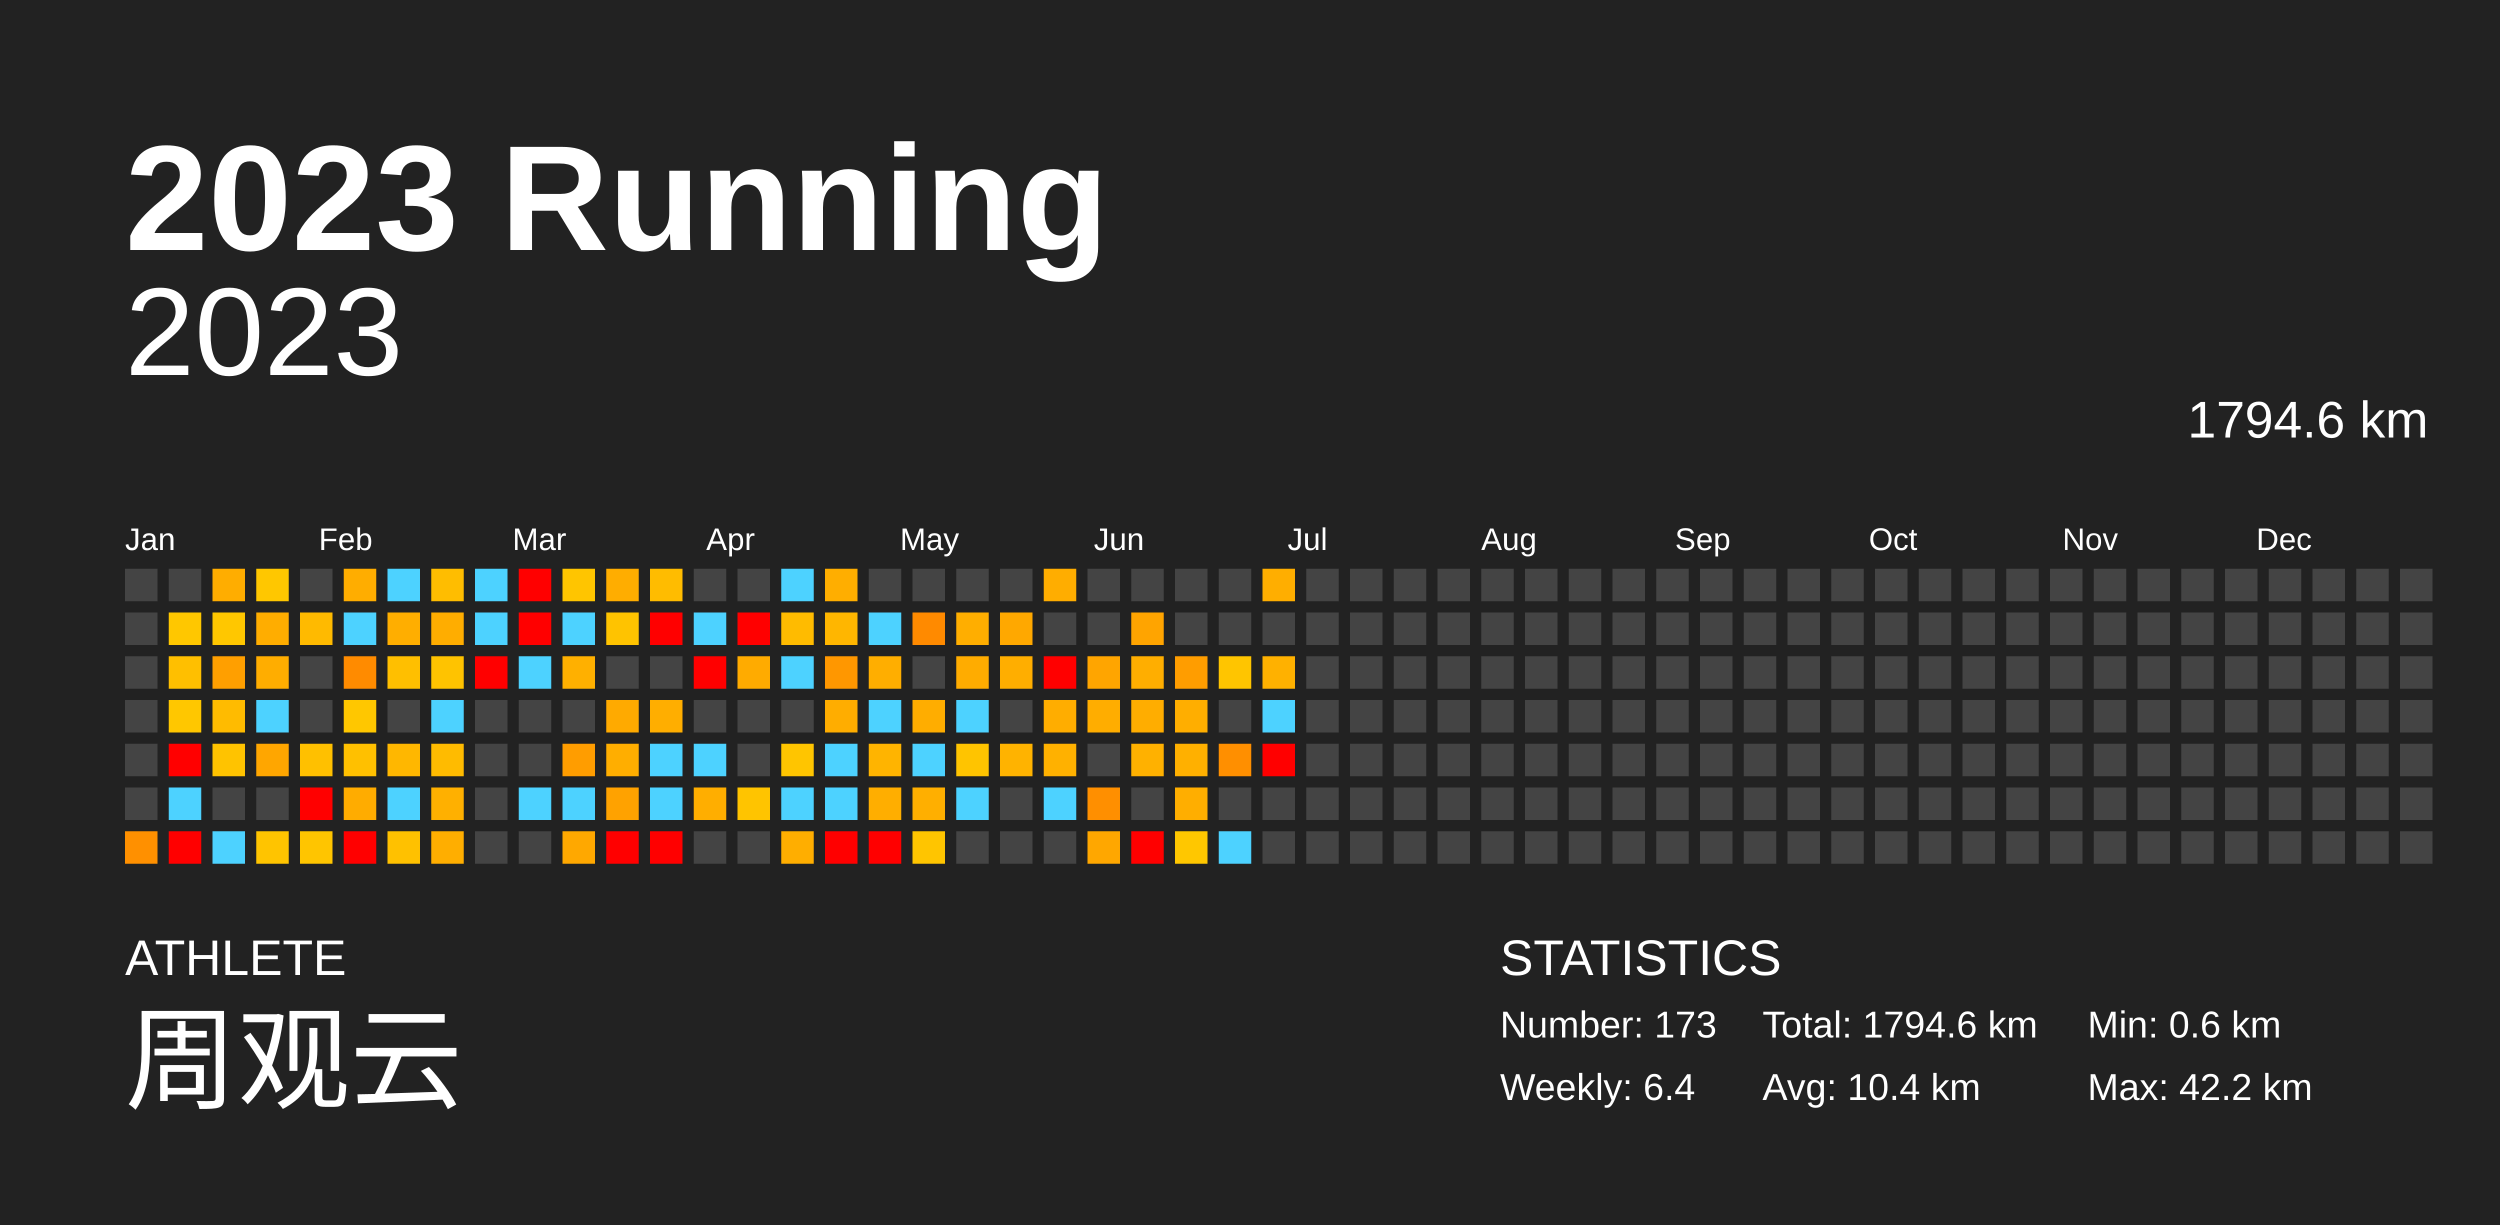
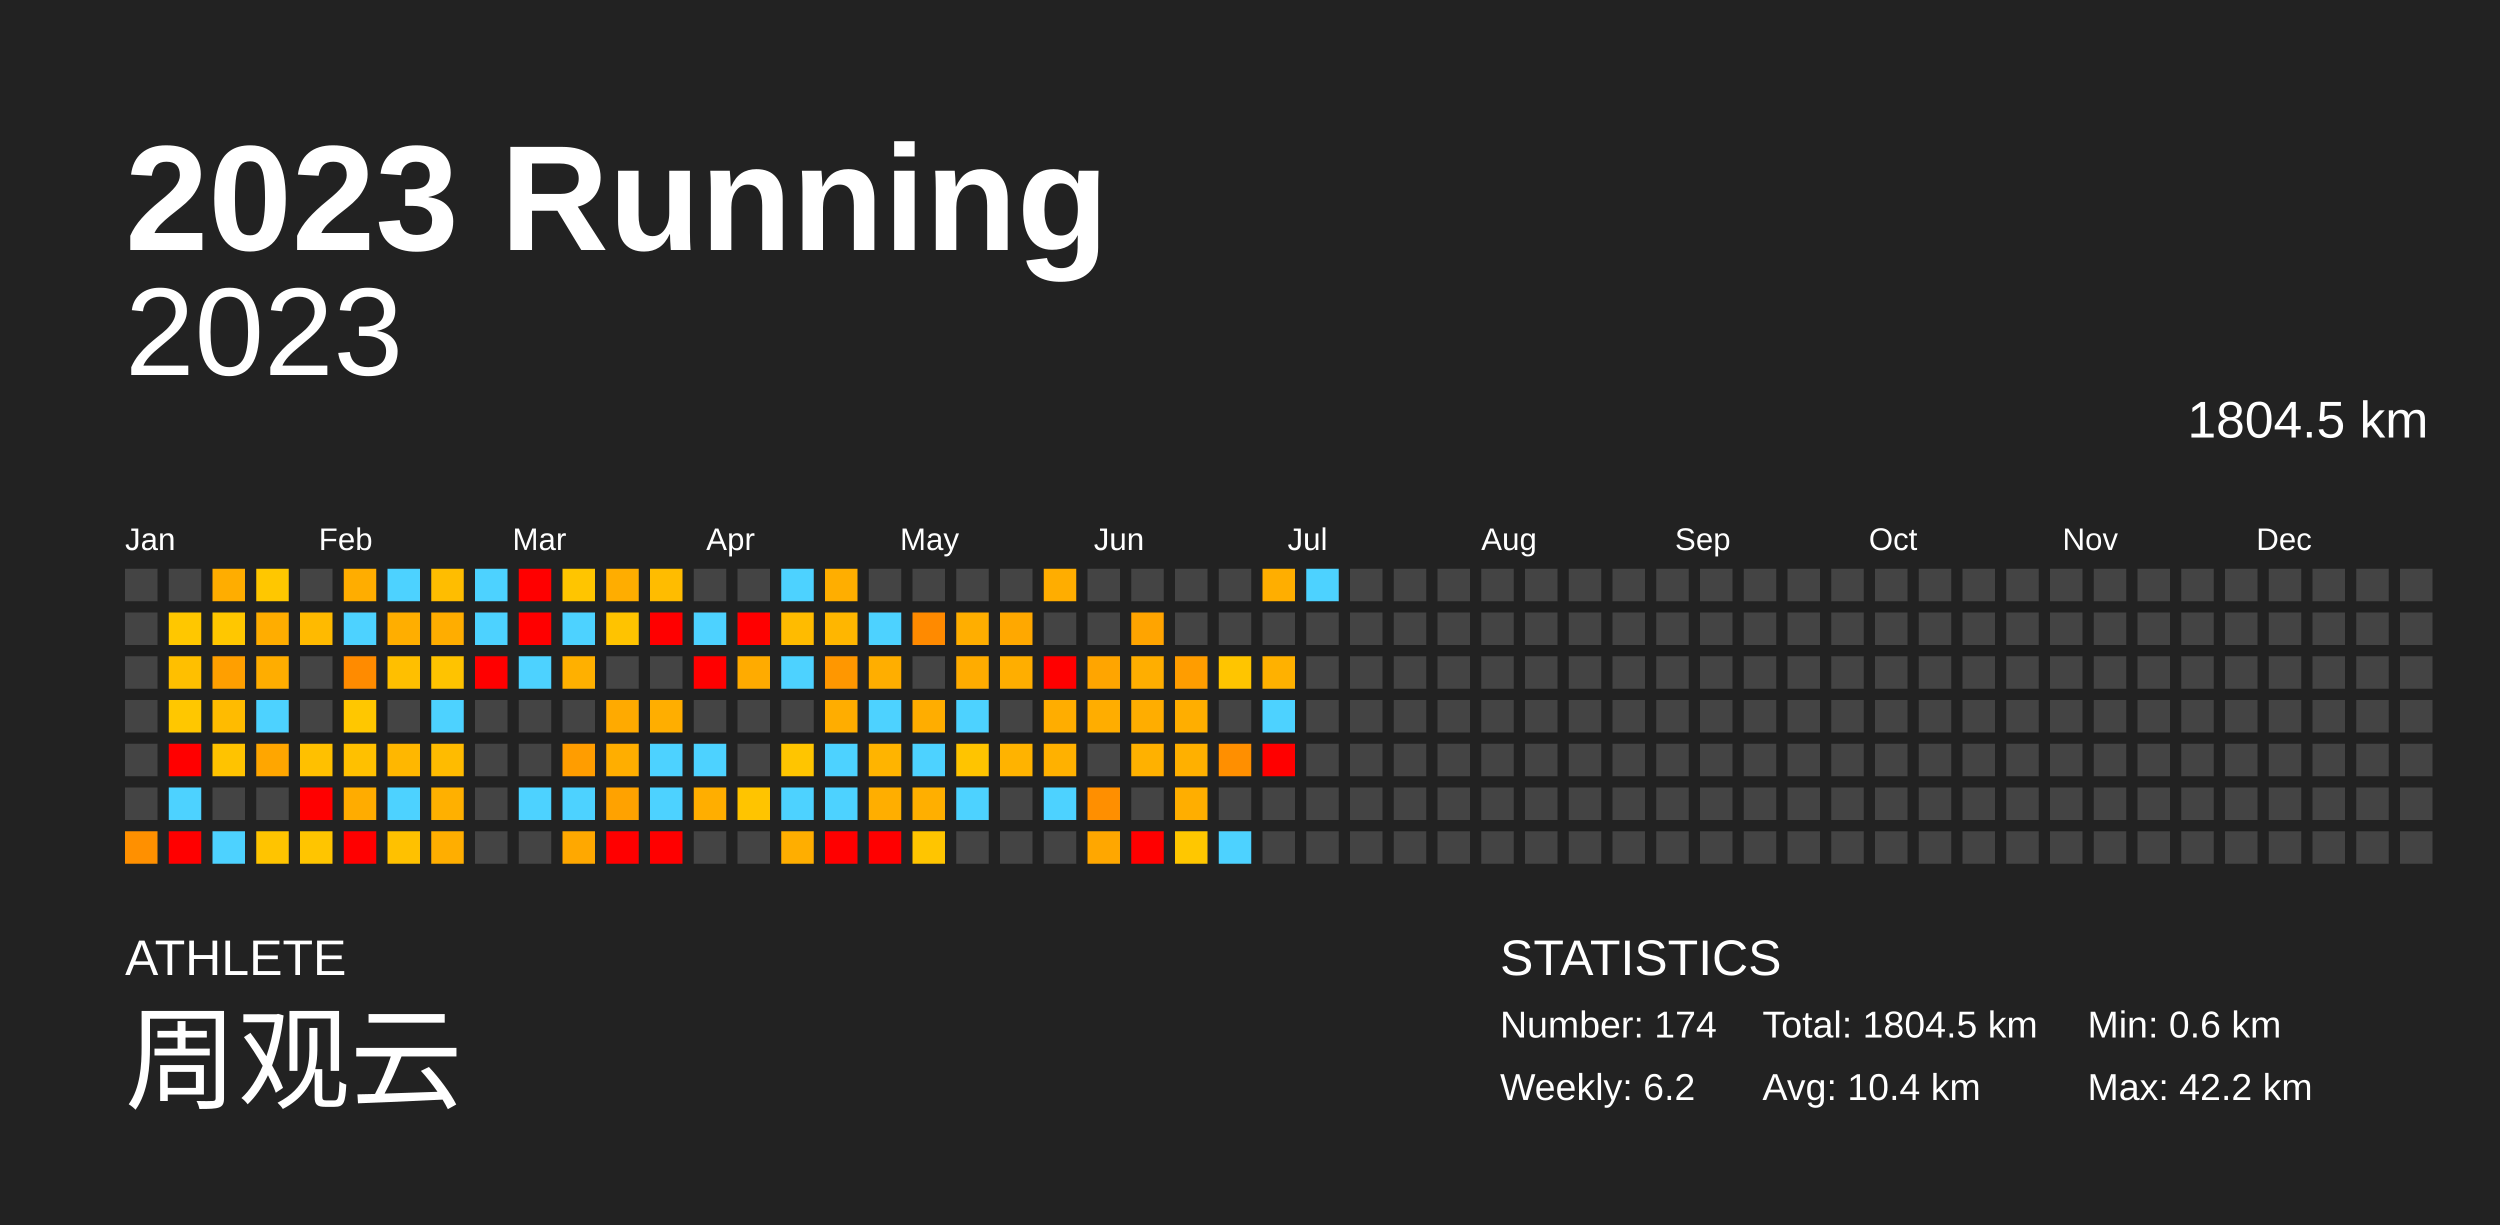
<svg xmlns="http://www.w3.org/2000/svg" baseProfile="full" height="98mm" version="1.1" viewBox="0,0,200,98" width="200mm">
  <defs />
  <rect fill="#222222" height="98" width="200" x="0" y="0" />
  <text fill="#FFFFFF" style="font-size:12px; font-family:Arial; font-weight:bold;" x="10" y="20">2023 Running</text>
  <text fill="#FFFFFF" style="font-size:4px; font-family:Arial" x="10" y="78">ATHLETE</text>
  <text fill="#FFFFFF" style="font-size:9px; font-family:Arial" x="10" y="88">周观云</text>
  <text fill="#FFFFFF" style="font-size:4px; font-family:Arial" x="120" y="78">STATISTICS</text>
-   <text fill="#FFFFFF" style="font-size:3px; font-family:Arial" x="120" y="83">Number: 173</text>
-   <text fill="#FFFFFF" style="font-size:3px; font-family:Arial" x="120" y="88">Weekly: 6.4</text>
-   <text fill="#FFFFFF" style="font-size:3px; font-family:Arial" x="141" y="83">Total: 1794.6 km</text>
+   <text fill="#FFFFFF" style="font-size:3px; font-family:Arial" x="120" y="83">Number: 174</text>
+   <text fill="#FFFFFF" style="font-size:3px; font-family:Arial" x="120" y="88">Weekly: 6.2</text>
+   <text fill="#FFFFFF" style="font-size:3px; font-family:Arial" x="141" y="83">Total: 1804.5 km</text>
  <text fill="#FFFFFF" style="font-size:3px; font-family:Arial" x="141" y="88">Avg: 10.4 km</text>
  <text fill="#FFFFFF" style="font-size:3px; font-family:Arial" x="167" y="83">Min: 0.6 km</text>
  <text fill="#FFFFFF" style="font-size:3px; font-family:Arial" x="167" y="88">Max: 42.2 km</text>
  <text alignment-baseline="hanging" fill="#FFFFFF" style="font-size:10.0px; font-family:Arial;" x="10" y="30">2023</text>
-   <text alignment-baseline="hanging" fill="#FFFFFF" style="font-size:4.125px; font-family:Arial;" x="175" y="35">1794.6 km</text>
+   <text alignment-baseline="hanging" fill="#FFFFFF" style="font-size:4.125px; font-family:Arial;" x="175" y="35">1804.5 km</text>
  <text fill="#FFFFFF" style="font-size:2.5px; font-family:Arial" x="10.0" y="44">Jan</text>
  <text fill="#FFFFFF" style="font-size:2.5px; font-family:Arial" x="25.5" y="44">Feb</text>
  <text fill="#FFFFFF" style="font-size:2.5px; font-family:Arial" x="41.0" y="44">Mar</text>
  <text fill="#FFFFFF" style="font-size:2.5px; font-family:Arial" x="56.5" y="44">Apr</text>
  <text fill="#FFFFFF" style="font-size:2.5px; font-family:Arial" x="72.0" y="44">May</text>
  <text fill="#FFFFFF" style="font-size:2.5px; font-family:Arial" x="87.5" y="44">Jun</text>
  <text fill="#FFFFFF" style="font-size:2.5px; font-family:Arial" x="103.0" y="44">Jul</text>
  <text fill="#FFFFFF" style="font-size:2.5px; font-family:Arial" x="118.5" y="44">Aug</text>
  <text fill="#FFFFFF" style="font-size:2.5px; font-family:Arial" x="134.0" y="44">Sep</text>
  <text fill="#FFFFFF" style="font-size:2.5px; font-family:Arial" x="149.5" y="44">Oct</text>
  <text fill="#FFFFFF" style="font-size:2.5px; font-family:Arial" x="165.0" y="44">Nov</text>
  <text fill="#FFFFFF" style="font-size:2.5px; font-family:Arial" x="180.5" y="44">Dec</text>
  <rect fill="#444444" height="2.6" width="2.6" x="10.0" y="45.5" />
  <rect fill="#444444" height="2.6" width="2.6" x="10.0" y="49.0" />
  <rect fill="#444444" height="2.6" width="2.6" x="10.0" y="52.5" />
  <rect fill="#444444" height="2.6" width="2.6" x="10.0" y="56.0" />
  <rect fill="#444444" height="2.6" width="2.6" x="10.0" y="59.5" />
  <rect fill="#444444" height="2.6" width="2.6" x="10.0" y="63.0" />
  <rect fill="#ff9000" height="2.6" width="2.6" x="10.0" y="66.5" />
  <rect fill="#444444" height="2.6" width="2.6" x="13.5" y="45.5" />
  <rect fill="#ffc700" height="2.6" width="2.6" x="13.5" y="49.0" />
  <rect fill="#ffbf00" height="2.6" width="2.6" x="13.5" y="52.5" />
  <rect fill="#ffc700" height="2.6" width="2.6" x="13.5" y="56.0" />
  <rect fill="red" height="2.6" width="2.6" x="13.5" y="59.5" />
  <rect fill="#4dd2ff" height="2.6" width="2.6" x="13.5" y="63.0" />
  <rect fill="red" height="2.6" width="2.6" x="13.5" y="66.5" />
  <rect fill="#ffad00" height="2.6" width="2.6" x="17.0" y="45.5" />
  <rect fill="#ffc700" height="2.6" width="2.6" x="17.0" y="49.0" />
  <rect fill="#ff9f00" height="2.6" width="2.6" x="17.0" y="52.5" />
  <rect fill="#ffbb00" height="2.6" width="2.6" x="17.0" y="56.0" />
  <rect fill="#ffc300" height="2.6" width="2.6" x="17.0" y="59.5" />
  <rect fill="#444444" height="2.6" width="2.6" x="17.0" y="63.0" />
  <rect fill="#4dd2ff" height="2.6" width="2.6" x="17.0" y="66.5" />
  <rect fill="#ffc700" height="2.6" width="2.6" x="20.5" y="45.5" />
  <rect fill="#ffad00" height="2.6" width="2.6" x="20.5" y="49.0" />
  <rect fill="#ffad00" height="2.6" width="2.6" x="20.5" y="52.5" />
  <rect fill="#4dd2ff" height="2.6" width="2.6" x="20.5" y="56.0" />
  <rect fill="#ffa600" height="2.6" width="2.6" x="20.5" y="59.5" />
  <rect fill="#444444" height="2.6" width="2.6" x="20.5" y="63.0" />
  <rect fill="#ffc400" height="2.6" width="2.6" x="20.5" y="66.5" />
  <rect fill="#444444" height="2.6" width="2.6" x="24.0" y="45.5" />
  <rect fill="#ffba00" height="2.6" width="2.6" x="24.0" y="49.0" />
  <rect fill="#444444" height="2.6" width="2.6" x="24.0" y="52.5" />
  <rect fill="#444444" height="2.6" width="2.6" x="24.0" y="56.0" />
  <rect fill="#ffc000" height="2.6" width="2.6" x="24.0" y="59.5" />
  <rect fill="red" height="2.6" width="2.6" x="24.0" y="63.0" />
  <rect fill="#ffc500" height="2.6" width="2.6" x="24.0" y="66.5" />
  <rect fill="#ffad00" height="2.6" width="2.6" x="27.5" y="45.5" />
  <rect fill="#4dd2ff" height="2.6" width="2.6" x="27.5" y="49.0" />
  <rect fill="#ff8b00" height="2.6" width="2.6" x="27.5" y="52.5" />
  <rect fill="#ffc700" height="2.6" width="2.6" x="27.5" y="56.0" />
  <rect fill="#ffc000" height="2.6" width="2.6" x="27.5" y="59.5" />
  <rect fill="#ffac00" height="2.6" width="2.6" x="27.5" y="63.0" />
  <rect fill="red" height="2.6" width="2.6" x="27.5" y="66.5" />
  <rect fill="#4dd2ff" height="2.6" width="2.6" x="31.0" y="45.5" />
  <rect fill="#ffae00" height="2.6" width="2.6" x="31.0" y="49.0" />
  <rect fill="#ffbf00" height="2.6" width="2.6" x="31.0" y="52.5" />
  <rect fill="#444444" height="2.6" width="2.6" x="31.0" y="56.0" />
  <rect fill="#ffb700" height="2.6" width="2.6" x="31.0" y="59.5" />
  <rect fill="#4dd2ff" height="2.6" width="2.6" x="31.0" y="63.0" />
  <rect fill="#ffc100" height="2.6" width="2.6" x="31.0" y="66.5" />
  <rect fill="#ffbd00" height="2.6" width="2.6" x="34.5" y="45.5" />
  <rect fill="#ffad00" height="2.6" width="2.6" x="34.5" y="49.0" />
  <rect fill="#ffc300" height="2.6" width="2.6" x="34.5" y="52.5" />
  <rect fill="#4dd2ff" height="2.6" width="2.6" x="34.5" y="56.0" />
  <rect fill="#ffbb00" height="2.6" width="2.6" x="34.5" y="59.5" />
  <rect fill="#ffb000" height="2.6" width="2.6" x="34.5" y="63.0" />
  <rect fill="#ffae00" height="2.6" width="2.6" x="34.5" y="66.5" />
  <rect fill="#4dd2ff" height="2.6" width="2.6" x="38.0" y="45.5" />
  <rect fill="#4dd2ff" height="2.6" width="2.6" x="38.0" y="49.0" />
  <rect fill="red" height="2.6" width="2.6" x="38.0" y="52.5" />
  <rect fill="#444444" height="2.6" width="2.6" x="38.0" y="56.0" />
  <rect fill="#444444" height="2.6" width="2.6" x="38.0" y="59.5" />
  <rect fill="#444444" height="2.6" width="2.6" x="38.0" y="63.0" />
  <rect fill="#444444" height="2.6" width="2.6" x="38.0" y="66.5" />
  <rect fill="red" height="2.6" width="2.6" x="41.5" y="45.5" />
  <rect fill="red" height="2.6" width="2.6" x="41.5" y="49.0" />
  <rect fill="#4dd2ff" height="2.6" width="2.6" x="41.5" y="52.5" />
  <rect fill="#444444" height="2.6" width="2.6" x="41.5" y="56.0" />
  <rect fill="#444444" height="2.6" width="2.6" x="41.5" y="59.5" />
  <rect fill="#4dd2ff" height="2.6" width="2.6" x="41.5" y="63.0" />
  <rect fill="#444444" height="2.6" width="2.6" x="41.5" y="66.5" />
  <rect fill="#ffc500" height="2.6" width="2.6" x="45.0" y="45.5" />
  <rect fill="#4dd2ff" height="2.6" width="2.6" x="45.0" y="49.0" />
  <rect fill="#ffb000" height="2.6" width="2.6" x="45.0" y="52.5" />
  <rect fill="#444444" height="2.6" width="2.6" x="45.0" y="56.0" />
  <rect fill="#ff9d00" height="2.6" width="2.6" x="45.0" y="59.5" />
  <rect fill="#4dd2ff" height="2.6" width="2.6" x="45.0" y="63.0" />
  <rect fill="#ffa800" height="2.6" width="2.6" x="45.0" y="66.5" />
  <rect fill="#ffad00" height="2.6" width="2.6" x="48.5" y="45.5" />
  <rect fill="#ffc300" height="2.6" width="2.6" x="48.5" y="49.0" />
  <rect fill="#444444" height="2.6" width="2.6" x="48.5" y="52.5" />
  <rect fill="#ffaa00" height="2.6" width="2.6" x="48.5" y="56.0" />
  <rect fill="#ffae00" height="2.6" width="2.6" x="48.5" y="59.5" />
  <rect fill="#ffa200" height="2.6" width="2.6" x="48.5" y="63.0" />
  <rect fill="red" height="2.6" width="2.6" x="48.5" y="66.5" />
  <rect fill="#ffbc00" height="2.6" width="2.6" x="52.0" y="45.5" />
  <rect fill="red" height="2.6" width="2.6" x="52.0" y="49.0" />
  <rect fill="#444444" height="2.6" width="2.6" x="52.0" y="52.5" />
  <rect fill="#ffae00" height="2.6" width="2.6" x="52.0" y="56.0" />
  <rect fill="#4dd2ff" height="2.6" width="2.6" x="52.0" y="59.5" />
  <rect fill="#4dd2ff" height="2.6" width="2.6" x="52.0" y="63.0" />
  <rect fill="red" height="2.6" width="2.6" x="52.0" y="66.5" />
  <rect fill="#444444" height="2.6" width="2.6" x="55.5" y="45.5" />
  <rect fill="#4dd2ff" height="2.6" width="2.6" x="55.5" y="49.0" />
  <rect fill="red" height="2.6" width="2.6" x="55.5" y="52.5" />
  <rect fill="#444444" height="2.6" width="2.6" x="55.5" y="56.0" />
  <rect fill="#4dd2ff" height="2.6" width="2.6" x="55.5" y="59.5" />
  <rect fill="#ffae00" height="2.6" width="2.6" x="55.5" y="63.0" />
  <rect fill="#444444" height="2.6" width="2.6" x="55.5" y="66.5" />
  <rect fill="#444444" height="2.6" width="2.6" x="59.0" y="45.5" />
  <rect fill="red" height="2.6" width="2.6" x="59.0" y="49.0" />
  <rect fill="#ffab00" height="2.6" width="2.6" x="59.0" y="52.5" />
  <rect fill="#444444" height="2.6" width="2.6" x="59.0" y="56.0" />
  <rect fill="#444444" height="2.6" width="2.6" x="59.0" y="59.5" />
  <rect fill="#ffc400" height="2.6" width="2.6" x="59.0" y="63.0" />
  <rect fill="#444444" height="2.6" width="2.6" x="59.0" y="66.5" />
  <rect fill="#4dd2ff" height="2.6" width="2.6" x="62.5" y="45.5" />
  <rect fill="#ffbb00" height="2.6" width="2.6" x="62.5" y="49.0" />
  <rect fill="#4dd2ff" height="2.6" width="2.6" x="62.5" y="52.5" />
  <rect fill="#444444" height="2.6" width="2.6" x="62.5" y="56.0" />
  <rect fill="#ffc500" height="2.6" width="2.6" x="62.5" y="59.5" />
  <rect fill="#4dd2ff" height="2.6" width="2.6" x="62.5" y="63.0" />
  <rect fill="#ffae00" height="2.6" width="2.6" x="62.5" y="66.5" />
  <rect fill="#ffae00" height="2.6" width="2.6" x="66.0" y="45.5" />
  <rect fill="#ffb600" height="2.6" width="2.6" x="66.0" y="49.0" />
  <rect fill="#ff9700" height="2.6" width="2.6" x="66.0" y="52.5" />
  <rect fill="#ffad00" height="2.6" width="2.6" x="66.0" y="56.0" />
  <rect fill="#4dd2ff" height="2.6" width="2.6" x="66.0" y="59.5" />
  <rect fill="#4dd2ff" height="2.6" width="2.6" x="66.0" y="63.0" />
  <rect fill="red" height="2.6" width="2.6" x="66.0" y="66.5" />
  <rect fill="#444444" height="2.6" width="2.6" x="69.5" y="45.5" />
  <rect fill="#4dd2ff" height="2.6" width="2.6" x="69.5" y="49.0" />
  <rect fill="#ffae00" height="2.6" width="2.6" x="69.5" y="52.5" />
  <rect fill="#4dd2ff" height="2.6" width="2.6" x="69.5" y="56.0" />
  <rect fill="#ffb400" height="2.6" width="2.6" x="69.5" y="59.5" />
  <rect fill="#ffae00" height="2.6" width="2.6" x="69.5" y="63.0" />
  <rect fill="red" height="2.6" width="2.6" x="69.5" y="66.5" />
  <rect fill="#444444" height="2.6" width="2.6" x="73.0" y="45.5" />
  <rect fill="#ff8a00" height="2.6" width="2.6" x="73.0" y="49.0" />
  <rect fill="#444444" height="2.6" width="2.6" x="73.0" y="52.5" />
  <rect fill="#ffad00" height="2.6" width="2.6" x="73.0" y="56.0" />
  <rect fill="#4dd2ff" height="2.6" width="2.6" x="73.0" y="59.5" />
  <rect fill="#ffaf00" height="2.6" width="2.6" x="73.0" y="63.0" />
  <rect fill="#ffc500" height="2.6" width="2.6" x="73.0" y="66.5" />
  <rect fill="#444444" height="2.6" width="2.6" x="76.5" y="45.5" />
  <rect fill="#ffae00" height="2.6" width="2.6" x="76.5" y="49.0" />
  <rect fill="#ffac00" height="2.6" width="2.6" x="76.5" y="52.5" />
  <rect fill="#4dd2ff" height="2.6" width="2.6" x="76.5" y="56.0" />
  <rect fill="#ffc400" height="2.6" width="2.6" x="76.5" y="59.5" />
  <rect fill="#4dd2ff" height="2.6" width="2.6" x="76.5" y="63.0" />
  <rect fill="#444444" height="2.6" width="2.6" x="76.5" y="66.5" />
  <rect fill="#444444" height="2.6" width="2.6" x="80.0" y="45.5" />
  <rect fill="#ffa800" height="2.6" width="2.6" x="80.0" y="49.0" />
  <rect fill="#ffae00" height="2.6" width="2.6" x="80.0" y="52.5" />
  <rect fill="#444444" height="2.6" width="2.6" x="80.0" y="56.0" />
  <rect fill="#ffb300" height="2.6" width="2.6" x="80.0" y="59.5" />
  <rect fill="#444444" height="2.6" width="2.6" x="80.0" y="63.0" />
  <rect fill="#444444" height="2.6" width="2.6" x="80.0" y="66.5" />
  <rect fill="#ffad00" height="2.6" width="2.6" x="83.5" y="45.5" />
  <rect fill="#444444" height="2.6" width="2.6" x="83.5" y="49.0" />
  <rect fill="red" height="2.6" width="2.6" x="83.5" y="52.5" />
  <rect fill="#ffad00" height="2.6" width="2.6" x="83.5" y="56.0" />
  <rect fill="#ffb100" height="2.6" width="2.6" x="83.5" y="59.5" />
  <rect fill="#4dd2ff" height="2.6" width="2.6" x="83.5" y="63.0" />
  <rect fill="#444444" height="2.6" width="2.6" x="83.5" y="66.5" />
  <rect fill="#444444" height="2.6" width="2.6" x="87.0" y="45.5" />
  <rect fill="#444444" height="2.6" width="2.6" x="87.0" y="49.0" />
  <rect fill="#ffa500" height="2.6" width="2.6" x="87.0" y="52.5" />
  <rect fill="#ffad00" height="2.6" width="2.6" x="87.0" y="56.0" />
  <rect fill="#444444" height="2.6" width="2.6" x="87.0" y="59.5" />
  <rect fill="#ff8f00" height="2.6" width="2.6" x="87.0" y="63.0" />
  <rect fill="#ffa700" height="2.6" width="2.6" x="87.0" y="66.5" />
  <rect fill="#444444" height="2.6" width="2.6" x="90.5" y="45.5" />
  <rect fill="#ffa400" height="2.6" width="2.6" x="90.5" y="49.0" />
  <rect fill="#ffae00" height="2.6" width="2.6" x="90.5" y="52.5" />
  <rect fill="#ffad00" height="2.6" width="2.6" x="90.5" y="56.0" />
  <rect fill="#ffb100" height="2.6" width="2.6" x="90.5" y="59.5" />
  <rect fill="#444444" height="2.6" width="2.6" x="90.5" y="63.0" />
  <rect fill="red" height="2.6" width="2.6" x="90.5" y="66.5" />
  <rect fill="#444444" height="2.6" width="2.6" x="94.0" y="45.5" />
  <rect fill="#444444" height="2.6" width="2.6" x="94.0" y="49.0" />
  <rect fill="#ff9d00" height="2.6" width="2.6" x="94.0" y="52.5" />
  <rect fill="#ffae00" height="2.6" width="2.6" x="94.0" y="56.0" />
  <rect fill="#ffb000" height="2.6" width="2.6" x="94.0" y="59.5" />
  <rect fill="#ffae00" height="2.6" width="2.6" x="94.0" y="63.0" />
  <rect fill="#ffc700" height="2.6" width="2.6" x="94.0" y="66.5" />
  <rect fill="#444444" height="2.6" width="2.6" x="97.5" y="45.5" />
  <rect fill="#444444" height="2.6" width="2.6" x="97.5" y="49.0" />
  <rect fill="#ffc500" height="2.6" width="2.6" x="97.5" y="52.5" />
  <rect fill="#444444" height="2.6" width="2.6" x="97.5" y="56.0" />
  <rect fill="#ff8f00" height="2.6" width="2.6" x="97.5" y="59.5" />
  <rect fill="#444444" height="2.6" width="2.6" x="97.5" y="63.0" />
  <rect fill="#4dd2ff" height="2.6" width="2.6" x="97.5" y="66.5" />
  <rect fill="#ffae00" height="2.6" width="2.6" x="101.0" y="45.5" />
  <rect fill="#444444" height="2.6" width="2.6" x="101.0" y="49.0" />
  <rect fill="#ffb100" height="2.6" width="2.6" x="101.0" y="52.5" />
  <rect fill="#4dd2ff" height="2.6" width="2.6" x="101.0" y="56.0" />
  <rect fill="red" height="2.6" width="2.6" x="101.0" y="59.5" />
  <rect fill="#444444" height="2.6" width="2.6" x="101.0" y="63.0" />
  <rect fill="#444444" height="2.6" width="2.6" x="101.0" y="66.5" />
-   <rect fill="#444444" height="2.6" width="2.6" x="104.5" y="45.5" />
+   <rect fill="#4dd2ff" height="2.6" width="2.6" x="104.5" y="45.5" />
  <rect fill="#444444" height="2.6" width="2.6" x="104.5" y="49.0" />
  <rect fill="#444444" height="2.6" width="2.6" x="104.5" y="52.5" />
  <rect fill="#444444" height="2.6" width="2.6" x="104.5" y="56.0" />
  <rect fill="#444444" height="2.6" width="2.6" x="104.5" y="59.5" />
  <rect fill="#444444" height="2.6" width="2.6" x="104.5" y="63.0" />
  <rect fill="#444444" height="2.6" width="2.6" x="104.5" y="66.5" />
  <rect fill="#444444" height="2.6" width="2.6" x="108.0" y="45.5" />
  <rect fill="#444444" height="2.6" width="2.6" x="108.0" y="49.0" />
  <rect fill="#444444" height="2.6" width="2.6" x="108.0" y="52.5" />
  <rect fill="#444444" height="2.6" width="2.6" x="108.0" y="56.0" />
  <rect fill="#444444" height="2.6" width="2.6" x="108.0" y="59.5" />
  <rect fill="#444444" height="2.6" width="2.6" x="108.0" y="63.0" />
  <rect fill="#444444" height="2.6" width="2.6" x="108.0" y="66.5" />
  <rect fill="#444444" height="2.6" width="2.6" x="111.5" y="45.5" />
  <rect fill="#444444" height="2.6" width="2.6" x="111.5" y="49.0" />
  <rect fill="#444444" height="2.6" width="2.6" x="111.5" y="52.5" />
  <rect fill="#444444" height="2.6" width="2.6" x="111.5" y="56.0" />
  <rect fill="#444444" height="2.6" width="2.6" x="111.5" y="59.5" />
  <rect fill="#444444" height="2.6" width="2.6" x="111.5" y="63.0" />
  <rect fill="#444444" height="2.6" width="2.6" x="111.5" y="66.5" />
  <rect fill="#444444" height="2.6" width="2.6" x="115.0" y="45.5" />
  <rect fill="#444444" height="2.6" width="2.6" x="115.0" y="49.0" />
  <rect fill="#444444" height="2.6" width="2.6" x="115.0" y="52.5" />
  <rect fill="#444444" height="2.6" width="2.6" x="115.0" y="56.0" />
  <rect fill="#444444" height="2.6" width="2.6" x="115.0" y="59.5" />
  <rect fill="#444444" height="2.6" width="2.6" x="115.0" y="63.0" />
  <rect fill="#444444" height="2.6" width="2.6" x="115.0" y="66.5" />
  <rect fill="#444444" height="2.6" width="2.6" x="118.5" y="45.5" />
  <rect fill="#444444" height="2.6" width="2.6" x="118.5" y="49.0" />
  <rect fill="#444444" height="2.6" width="2.6" x="118.5" y="52.5" />
  <rect fill="#444444" height="2.6" width="2.6" x="118.5" y="56.0" />
  <rect fill="#444444" height="2.6" width="2.6" x="118.5" y="59.5" />
  <rect fill="#444444" height="2.6" width="2.6" x="118.5" y="63.0" />
  <rect fill="#444444" height="2.6" width="2.6" x="118.5" y="66.5" />
  <rect fill="#444444" height="2.6" width="2.6" x="122.0" y="45.5" />
  <rect fill="#444444" height="2.6" width="2.6" x="122.0" y="49.0" />
  <rect fill="#444444" height="2.6" width="2.6" x="122.0" y="52.5" />
  <rect fill="#444444" height="2.6" width="2.6" x="122.0" y="56.0" />
  <rect fill="#444444" height="2.6" width="2.6" x="122.0" y="59.5" />
  <rect fill="#444444" height="2.6" width="2.6" x="122.0" y="63.0" />
  <rect fill="#444444" height="2.6" width="2.6" x="122.0" y="66.5" />
  <rect fill="#444444" height="2.6" width="2.6" x="125.5" y="45.5" />
  <rect fill="#444444" height="2.6" width="2.6" x="125.5" y="49.0" />
  <rect fill="#444444" height="2.6" width="2.6" x="125.5" y="52.5" />
  <rect fill="#444444" height="2.6" width="2.6" x="125.5" y="56.0" />
  <rect fill="#444444" height="2.6" width="2.6" x="125.5" y="59.5" />
  <rect fill="#444444" height="2.6" width="2.6" x="125.5" y="63.0" />
  <rect fill="#444444" height="2.6" width="2.6" x="125.5" y="66.5" />
  <rect fill="#444444" height="2.6" width="2.6" x="129.0" y="45.5" />
  <rect fill="#444444" height="2.6" width="2.6" x="129.0" y="49.0" />
  <rect fill="#444444" height="2.6" width="2.6" x="129.0" y="52.5" />
  <rect fill="#444444" height="2.6" width="2.6" x="129.0" y="56.0" />
  <rect fill="#444444" height="2.6" width="2.6" x="129.0" y="59.5" />
  <rect fill="#444444" height="2.6" width="2.6" x="129.0" y="63.0" />
  <rect fill="#444444" height="2.6" width="2.6" x="129.0" y="66.5" />
  <rect fill="#444444" height="2.6" width="2.6" x="132.5" y="45.5" />
  <rect fill="#444444" height="2.6" width="2.6" x="132.5" y="49.0" />
  <rect fill="#444444" height="2.6" width="2.6" x="132.5" y="52.5" />
  <rect fill="#444444" height="2.6" width="2.6" x="132.5" y="56.0" />
  <rect fill="#444444" height="2.6" width="2.6" x="132.5" y="59.5" />
  <rect fill="#444444" height="2.6" width="2.6" x="132.5" y="63.0" />
  <rect fill="#444444" height="2.6" width="2.6" x="132.5" y="66.5" />
  <rect fill="#444444" height="2.6" width="2.6" x="136.0" y="45.5" />
  <rect fill="#444444" height="2.6" width="2.6" x="136.0" y="49.0" />
  <rect fill="#444444" height="2.6" width="2.6" x="136.0" y="52.5" />
  <rect fill="#444444" height="2.6" width="2.6" x="136.0" y="56.0" />
  <rect fill="#444444" height="2.6" width="2.6" x="136.0" y="59.5" />
  <rect fill="#444444" height="2.6" width="2.6" x="136.0" y="63.0" />
  <rect fill="#444444" height="2.6" width="2.6" x="136.0" y="66.5" />
  <rect fill="#444444" height="2.6" width="2.6" x="139.5" y="45.5" />
  <rect fill="#444444" height="2.6" width="2.6" x="139.5" y="49.0" />
  <rect fill="#444444" height="2.6" width="2.6" x="139.5" y="52.5" />
  <rect fill="#444444" height="2.6" width="2.6" x="139.5" y="56.0" />
  <rect fill="#444444" height="2.6" width="2.6" x="139.5" y="59.5" />
  <rect fill="#444444" height="2.6" width="2.6" x="139.5" y="63.0" />
  <rect fill="#444444" height="2.6" width="2.6" x="139.5" y="66.5" />
  <rect fill="#444444" height="2.6" width="2.6" x="143.0" y="45.5" />
  <rect fill="#444444" height="2.6" width="2.6" x="143.0" y="49.0" />
  <rect fill="#444444" height="2.6" width="2.6" x="143.0" y="52.5" />
  <rect fill="#444444" height="2.6" width="2.6" x="143.0" y="56.0" />
  <rect fill="#444444" height="2.6" width="2.6" x="143.0" y="59.5" />
  <rect fill="#444444" height="2.6" width="2.6" x="143.0" y="63.0" />
  <rect fill="#444444" height="2.6" width="2.6" x="143.0" y="66.5" />
  <rect fill="#444444" height="2.6" width="2.6" x="146.5" y="45.5" />
  <rect fill="#444444" height="2.6" width="2.6" x="146.5" y="49.0" />
  <rect fill="#444444" height="2.6" width="2.6" x="146.5" y="52.5" />
  <rect fill="#444444" height="2.6" width="2.6" x="146.5" y="56.0" />
  <rect fill="#444444" height="2.6" width="2.6" x="146.5" y="59.5" />
  <rect fill="#444444" height="2.6" width="2.6" x="146.5" y="63.0" />
  <rect fill="#444444" height="2.6" width="2.6" x="146.5" y="66.5" />
  <rect fill="#444444" height="2.6" width="2.6" x="150.0" y="45.5" />
  <rect fill="#444444" height="2.6" width="2.6" x="150.0" y="49.0" />
  <rect fill="#444444" height="2.6" width="2.6" x="150.0" y="52.5" />
  <rect fill="#444444" height="2.6" width="2.6" x="150.0" y="56.0" />
  <rect fill="#444444" height="2.6" width="2.6" x="150.0" y="59.5" />
  <rect fill="#444444" height="2.6" width="2.6" x="150.0" y="63.0" />
  <rect fill="#444444" height="2.6" width="2.6" x="150.0" y="66.5" />
  <rect fill="#444444" height="2.6" width="2.6" x="153.5" y="45.5" />
  <rect fill="#444444" height="2.6" width="2.6" x="153.5" y="49.0" />
  <rect fill="#444444" height="2.6" width="2.6" x="153.5" y="52.5" />
  <rect fill="#444444" height="2.6" width="2.6" x="153.5" y="56.0" />
  <rect fill="#444444" height="2.6" width="2.6" x="153.5" y="59.5" />
  <rect fill="#444444" height="2.6" width="2.6" x="153.5" y="63.0" />
  <rect fill="#444444" height="2.6" width="2.6" x="153.5" y="66.5" />
  <rect fill="#444444" height="2.6" width="2.6" x="157.0" y="45.5" />
  <rect fill="#444444" height="2.6" width="2.6" x="157.0" y="49.0" />
  <rect fill="#444444" height="2.6" width="2.6" x="157.0" y="52.5" />
  <rect fill="#444444" height="2.6" width="2.6" x="157.0" y="56.0" />
  <rect fill="#444444" height="2.6" width="2.6" x="157.0" y="59.5" />
  <rect fill="#444444" height="2.6" width="2.6" x="157.0" y="63.0" />
  <rect fill="#444444" height="2.6" width="2.6" x="157.0" y="66.5" />
  <rect fill="#444444" height="2.6" width="2.6" x="160.5" y="45.5" />
  <rect fill="#444444" height="2.6" width="2.6" x="160.5" y="49.0" />
  <rect fill="#444444" height="2.6" width="2.6" x="160.5" y="52.5" />
  <rect fill="#444444" height="2.6" width="2.6" x="160.5" y="56.0" />
  <rect fill="#444444" height="2.6" width="2.6" x="160.5" y="59.5" />
  <rect fill="#444444" height="2.6" width="2.6" x="160.5" y="63.0" />
  <rect fill="#444444" height="2.6" width="2.6" x="160.5" y="66.5" />
  <rect fill="#444444" height="2.6" width="2.6" x="164.0" y="45.5" />
  <rect fill="#444444" height="2.6" width="2.6" x="164.0" y="49.0" />
  <rect fill="#444444" height="2.6" width="2.6" x="164.0" y="52.5" />
  <rect fill="#444444" height="2.6" width="2.6" x="164.0" y="56.0" />
  <rect fill="#444444" height="2.6" width="2.6" x="164.0" y="59.5" />
  <rect fill="#444444" height="2.6" width="2.6" x="164.0" y="63.0" />
  <rect fill="#444444" height="2.6" width="2.6" x="164.0" y="66.5" />
  <rect fill="#444444" height="2.6" width="2.6" x="167.5" y="45.5" />
  <rect fill="#444444" height="2.6" width="2.6" x="167.5" y="49.0" />
  <rect fill="#444444" height="2.6" width="2.6" x="167.5" y="52.5" />
  <rect fill="#444444" height="2.6" width="2.6" x="167.5" y="56.0" />
  <rect fill="#444444" height="2.6" width="2.6" x="167.5" y="59.5" />
  <rect fill="#444444" height="2.6" width="2.6" x="167.5" y="63.0" />
  <rect fill="#444444" height="2.6" width="2.6" x="167.5" y="66.5" />
  <rect fill="#444444" height="2.6" width="2.6" x="171.0" y="45.5" />
  <rect fill="#444444" height="2.6" width="2.6" x="171.0" y="49.0" />
  <rect fill="#444444" height="2.6" width="2.6" x="171.0" y="52.5" />
  <rect fill="#444444" height="2.6" width="2.6" x="171.0" y="56.0" />
  <rect fill="#444444" height="2.6" width="2.6" x="171.0" y="59.5" />
  <rect fill="#444444" height="2.6" width="2.6" x="171.0" y="63.0" />
  <rect fill="#444444" height="2.6" width="2.6" x="171.0" y="66.5" />
  <rect fill="#444444" height="2.6" width="2.6" x="174.5" y="45.5" />
  <rect fill="#444444" height="2.6" width="2.6" x="174.5" y="49.0" />
  <rect fill="#444444" height="2.6" width="2.6" x="174.5" y="52.5" />
  <rect fill="#444444" height="2.6" width="2.6" x="174.5" y="56.0" />
  <rect fill="#444444" height="2.6" width="2.6" x="174.5" y="59.5" />
  <rect fill="#444444" height="2.6" width="2.6" x="174.5" y="63.0" />
  <rect fill="#444444" height="2.6" width="2.6" x="174.5" y="66.5" />
  <rect fill="#444444" height="2.6" width="2.6" x="178.0" y="45.5" />
  <rect fill="#444444" height="2.6" width="2.6" x="178.0" y="49.0" />
  <rect fill="#444444" height="2.6" width="2.6" x="178.0" y="52.5" />
  <rect fill="#444444" height="2.6" width="2.6" x="178.0" y="56.0" />
  <rect fill="#444444" height="2.6" width="2.6" x="178.0" y="59.5" />
  <rect fill="#444444" height="2.6" width="2.6" x="178.0" y="63.0" />
  <rect fill="#444444" height="2.6" width="2.6" x="178.0" y="66.5" />
  <rect fill="#444444" height="2.6" width="2.6" x="181.5" y="45.5" />
  <rect fill="#444444" height="2.6" width="2.6" x="181.5" y="49.0" />
  <rect fill="#444444" height="2.6" width="2.6" x="181.5" y="52.5" />
  <rect fill="#444444" height="2.6" width="2.6" x="181.5" y="56.0" />
  <rect fill="#444444" height="2.6" width="2.6" x="181.5" y="59.5" />
  <rect fill="#444444" height="2.6" width="2.6" x="181.5" y="63.0" />
  <rect fill="#444444" height="2.6" width="2.6" x="181.5" y="66.5" />
  <rect fill="#444444" height="2.6" width="2.6" x="185.0" y="45.5" />
  <rect fill="#444444" height="2.6" width="2.6" x="185.0" y="49.0" />
  <rect fill="#444444" height="2.6" width="2.6" x="185.0" y="52.5" />
  <rect fill="#444444" height="2.6" width="2.6" x="185.0" y="56.0" />
  <rect fill="#444444" height="2.6" width="2.6" x="185.0" y="59.5" />
  <rect fill="#444444" height="2.6" width="2.6" x="185.0" y="63.0" />
  <rect fill="#444444" height="2.6" width="2.6" x="185.0" y="66.5" />
  <rect fill="#444444" height="2.6" width="2.6" x="188.5" y="45.5" />
  <rect fill="#444444" height="2.6" width="2.6" x="188.5" y="49.0" />
  <rect fill="#444444" height="2.6" width="2.6" x="188.5" y="52.5" />
  <rect fill="#444444" height="2.6" width="2.6" x="188.5" y="56.0" />
  <rect fill="#444444" height="2.6" width="2.6" x="188.5" y="59.5" />
  <rect fill="#444444" height="2.6" width="2.6" x="188.5" y="63.0" />
  <rect fill="#444444" height="2.6" width="2.6" x="188.5" y="66.5" />
  <rect fill="#444444" height="2.6" width="2.6" x="192.0" y="45.5" />
  <rect fill="#444444" height="2.6" width="2.6" x="192.0" y="49.0" />
  <rect fill="#444444" height="2.6" width="2.6" x="192.0" y="52.5" />
  <rect fill="#444444" height="2.6" width="2.6" x="192.0" y="56.0" />
  <rect fill="#444444" height="2.6" width="2.6" x="192.0" y="59.5" />
  <rect fill="#444444" height="2.6" width="2.6" x="192.0" y="63.0" />
  <rect fill="#444444" height="2.6" width="2.6" x="192.0" y="66.5" />
</svg>
